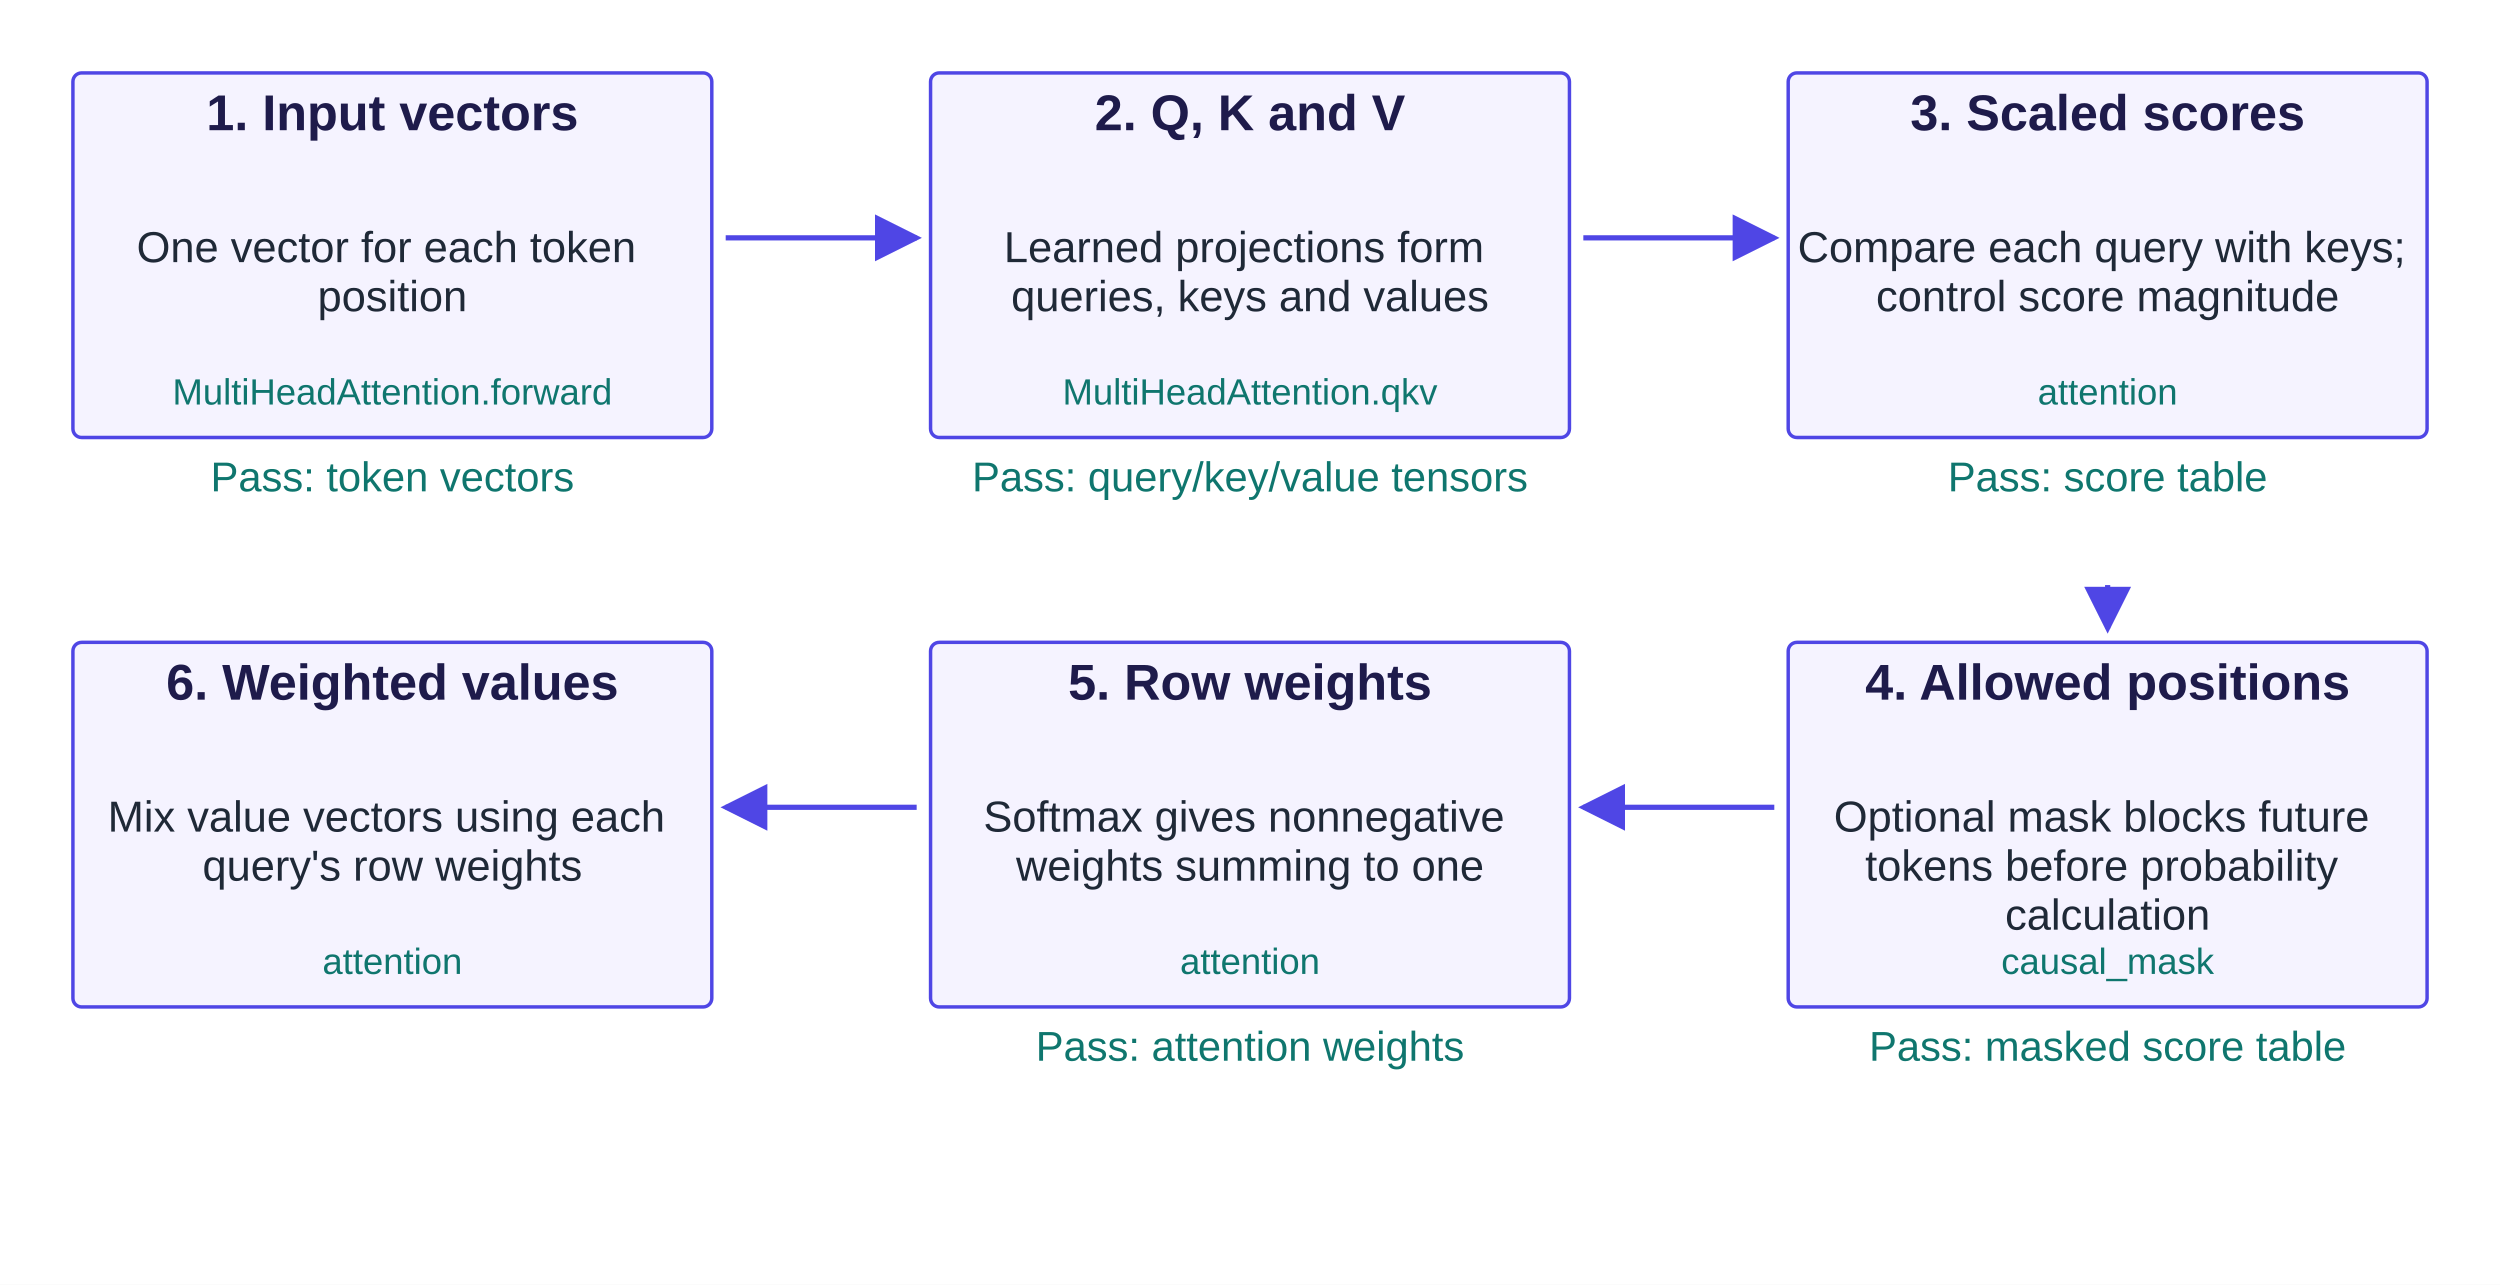
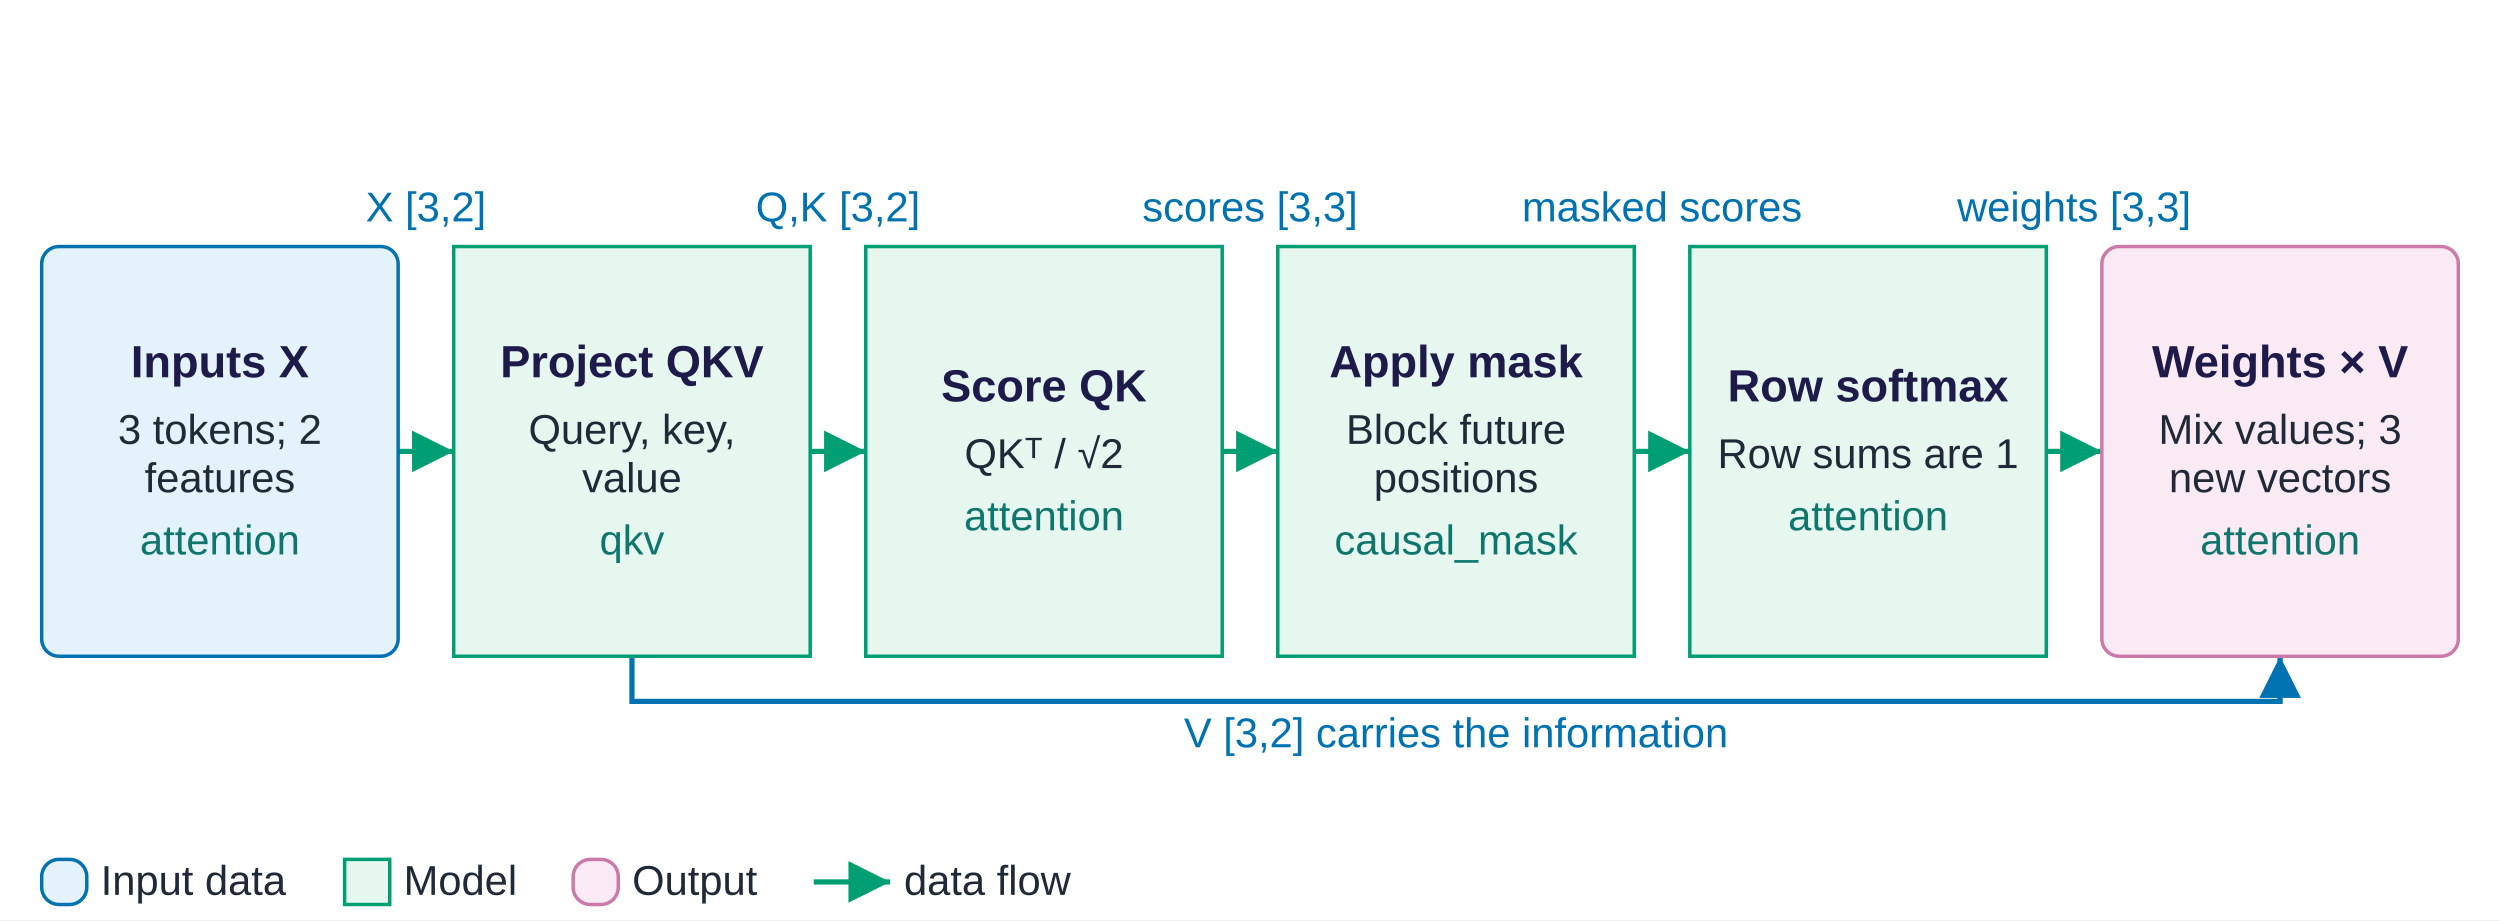
- <svg xmlns="http://www.w3.org/2000/svg" width="1440" height="740">
+ <svg xmlns="http://www.w3.org/2000/svg" width="1440" height="530" role="img">
  <rect width="100%" height="100%" fill="white" />
  <defs>
-     <marker id="arrow" markerWidth="9" markerHeight="9" refX="8" refY="4.5" orient="auto">
-       <path d="M0,0 L9,4.5 L0,9" fill="#4F46E5" />
+     <marker id="arrow009E73" markerWidth="8" markerHeight="8" refX="8" refY="4" orient="auto">
+       <path d="M0,0 L8,4 L0,8" fill="#009E73" />
+     </marker>
+     <marker id="arrow0072B2" markerWidth="8" markerHeight="8" refX="8" refY="4" orient="auto">
+       <path d="M0,0 L8,4 L0,8" fill="#0072B2" />
    </marker>
  </defs>
-   <line x1="418" y1="137" x2="528" y2="137" stroke="#4F46E5" stroke-width="3" marker-end="url(#arrow)" />
-   <line x1="912" y1="137" x2="1022" y2="137" stroke="#4F46E5" stroke-width="3" marker-end="url(#arrow)" />
-   <line x1="1214" y1="337" x2="1214" y2="362" stroke="#4F46E5" stroke-width="3" marker-end="url(#arrow)" />
-   <line x1="1022" y1="465" x2="912" y2="465" stroke="#4F46E5" stroke-width="3" marker-end="url(#arrow)" />
-   <line x1="528" y1="465" x2="418" y2="465" stroke="#4F46E5" stroke-width="3" marker-end="url(#arrow)" />
-   <rect x="42" y="42" width="368" height="210" rx="5" fill="#F5F3FF" stroke="#4F46E5" stroke-width="2" />
-   <text font-family="Calibri,Arial,sans-serif" font-size="29" fill="#1E1B4B" font-weight="700" text-anchor="middle">
-     <tspan x="226" y="75">1. Input vectors</tspan>
+   <polyline points="229.333,260 261.333,260" fill="none" stroke="#009E73" stroke-width="3" marker-end="url(#arrow009E73)" />
+   <text font-family="Arial,sans-serif" font-size="24" fill="#0072B2" font-weight="400" text-anchor="middle">
+     <tspan x="245.333" y="127.52">X [3,2]</tspan>
  </text>
-   <text font-family="Calibri,Arial,sans-serif" font-size="25" fill="#1F2937" font-weight="400" text-anchor="middle">
-     <tspan x="226" y="151">One vector for each token</tspan>
-     <tspan x="226" y="179.25">position</tspan>
+   <polyline points="466.667,260 498.667,260" fill="none" stroke="#009E73" stroke-width="3" marker-end="url(#arrow009E73)" />
+   <text font-family="Arial,sans-serif" font-size="24" fill="#0072B2" font-weight="400" text-anchor="middle">
+     <tspan x="482.667" y="127.52">Q,K [3,2]</tspan>
  </text>
-   <text font-family="Calibri,Arial,sans-serif" font-size="21" fill="#0F766E" font-weight="400" text-anchor="middle">
-     <tspan x="226" y="233">MultiHeadAttention.forward</tspan>
+   <polyline points="704,260 736,260" fill="none" stroke="#009E73" stroke-width="3" marker-end="url(#arrow009E73)" />
+   <text font-family="Arial,sans-serif" font-size="24" fill="#0072B2" font-weight="400" text-anchor="middle">
+     <tspan x="720" y="127.52">scores [3,3]</tspan>
  </text>
-   <text font-family="Calibri,Arial,sans-serif" font-size="24" fill="#0F766E" font-weight="400" text-anchor="middle">
-     <tspan x="226" y="283">Pass: token vectors</tspan>
+   <polyline points="941.333,260 973.333,260" fill="none" stroke="#009E73" stroke-width="3" marker-end="url(#arrow009E73)" />
+   <text font-family="Arial,sans-serif" font-size="24" fill="#0072B2" font-weight="400" text-anchor="middle">
+     <tspan x="957.333" y="127.52">masked scores</tspan>
  </text>
-   <rect x="536" y="42" width="368" height="210" rx="5" fill="#F5F3FF" stroke="#4F46E5" stroke-width="2" />
-   <text font-family="Calibri,Arial,sans-serif" font-size="29" fill="#1E1B4B" font-weight="700" text-anchor="middle">
-     <tspan x="720" y="75">2. Q, K and V</tspan>
+   <polyline points="1178.667,260 1210.667,260" fill="none" stroke="#009E73" stroke-width="3" marker-end="url(#arrow009E73)" />
+   <text font-family="Arial,sans-serif" font-size="24" fill="#0072B2" font-weight="400" text-anchor="middle">
+     <tspan x="1194.667" y="127.52">weights [3,3]</tspan>
  </text>
-   <text font-family="Calibri,Arial,sans-serif" font-size="25" fill="#1F2937" font-weight="400" text-anchor="middle">
-     <tspan x="720" y="151">Learned projections form</tspan>
-     <tspan x="720" y="179.25">queries, keys and values</tspan>
+   <polyline points="364,378 364,404 1313.333,404 1313.333,378" fill="none" stroke="#0072B2" stroke-width="3" marker-end="url(#arrow0072B2)" />
+   <text font-family="Arial,sans-serif" font-size="24" fill="#0072B2" font-weight="400" text-anchor="middle">
+     <tspan x="838.667" y="430.44">V [3,2] carries the information</tspan>
  </text>
-   <text font-family="Calibri,Arial,sans-serif" font-size="21" fill="#0F766E" font-weight="400" text-anchor="middle">
-     <tspan x="720" y="233">MultiHeadAttention.qkv</tspan>
+   <rect x="24" y="142" width="205.333" height="236" rx="10" fill="#E4F2FB" stroke="#0072B2" stroke-width="2" />
+   <text font-family="Arial,sans-serif" font-size="26" fill="#1E1B4B" font-weight="700" text-anchor="middle">
+     <tspan x="126.667" y="217.3">Inputs X</tspan>
  </text>
-   <text font-family="Calibri,Arial,sans-serif" font-size="24" fill="#0F766E" font-weight="400" text-anchor="middle">
-     <tspan x="720" y="283">Pass: query/key/value tensors</tspan>
+   <text font-family="Arial,sans-serif" font-size="24" fill="#1F2937" font-weight="400" text-anchor="middle">
+     <tspan x="126.667" y="255.68">3 tokens; 2</tspan>
  </text>
-   <rect x="1030" y="42" width="368" height="210" rx="5" fill="#F5F3FF" stroke="#4F46E5" stroke-width="2" />
-   <text font-family="Calibri,Arial,sans-serif" font-size="29" fill="#1E1B4B" font-weight="700" text-anchor="middle">
-     <tspan x="1214" y="75">3. Scaled scores</tspan>
+   <text font-family="Arial,sans-serif" font-size="24" fill="#1F2937" font-weight="400" text-anchor="middle">
+     <tspan x="126.667" y="283.52">features</tspan>
  </text>
-   <text font-family="Calibri,Arial,sans-serif" font-size="25" fill="#1F2937" font-weight="400" text-anchor="middle">
-     <tspan x="1214" y="151">Compare each query with keys;</tspan>
-     <tspan x="1214" y="179.25">control score magnitude</tspan>
+   <text font-family="Arial,sans-serif" font-size="24" fill="#0F766E" font-weight="400" text-anchor="middle">
+     <tspan x="126.667" y="319.36">attention</tspan>
  </text>
-   <text font-family="Calibri,Arial,sans-serif" font-size="21" fill="#0F766E" font-weight="400" text-anchor="middle">
-     <tspan x="1214" y="233">attention</tspan>
+   <rect x="261.333" y="142" width="205.333" height="236" rx="0" fill="#E5F7EF" stroke="#009E73" stroke-width="2" />
+   <text font-family="Arial,sans-serif" font-size="26" fill="#1E1B4B" font-weight="700" text-anchor="middle">
+     <tspan x="364" y="217.3">Project QKV</tspan>
  </text>
-   <text font-family="Calibri,Arial,sans-serif" font-size="24" fill="#0F766E" font-weight="400" text-anchor="middle">
-     <tspan x="1214" y="283">Pass: score table</tspan>
+   <text font-family="Arial,sans-serif" font-size="24" fill="#1F2937" font-weight="400" text-anchor="middle">
+     <tspan x="364" y="255.68">Query, key,</tspan>
  </text>
-   <rect x="1030" y="370" width="368" height="210" rx="5" fill="#F5F3FF" stroke="#4F46E5" stroke-width="2" />
-   <text font-family="Calibri,Arial,sans-serif" font-size="29" fill="#1E1B4B" font-weight="700" text-anchor="middle">
-     <tspan x="1214" y="403">4. Allowed positions</tspan>
+   <text font-family="Arial,sans-serif" font-size="24" fill="#1F2937" font-weight="400" text-anchor="middle">
+     <tspan x="364" y="283.52">value</tspan>
  </text>
-   <text font-family="Calibri,Arial,sans-serif" font-size="25" fill="#1F2937" font-weight="400" text-anchor="middle">
-     <tspan x="1214" y="479">Optional mask blocks future</tspan>
-     <tspan x="1214" y="507.25">tokens before probability</tspan>
-     <tspan x="1214" y="535.5">calculation</tspan>
+   <text font-family="Arial,sans-serif" font-size="24" fill="#0F766E" font-weight="400" text-anchor="middle">
+     <tspan x="364" y="319.36">qkv</tspan>
  </text>
-   <text font-family="Calibri,Arial,sans-serif" font-size="21" fill="#0F766E" font-weight="400" text-anchor="middle">
-     <tspan x="1214" y="561">causal_mask</tspan>
+   <rect x="498.667" y="142" width="205.333" height="236" rx="0" fill="#E5F7EF" stroke="#009E73" stroke-width="2" />
+   <text font-family="Arial,sans-serif" font-size="26" fill="#1E1B4B" font-weight="700" text-anchor="middle">
+     <tspan x="601.333" y="231.22">Score QK</tspan>
  </text>
-   <text font-family="Calibri,Arial,sans-serif" font-size="24" fill="#0F766E" font-weight="400" text-anchor="middle">
-     <tspan x="1214" y="611">Pass: masked score table</tspan>
+   <text font-family="Arial,sans-serif" font-size="24" fill="#1F2937" font-weight="400" text-anchor="middle">
+     <tspan x="601.333" y="269.6">QKᵀ / √2</tspan>
  </text>
-   <rect x="536" y="370" width="368" height="210" rx="5" fill="#F5F3FF" stroke="#4F46E5" stroke-width="2" />
-   <text font-family="Calibri,Arial,sans-serif" font-size="29" fill="#1E1B4B" font-weight="700" text-anchor="middle">
-     <tspan x="720" y="403">5. Row weights</tspan>
+   <text font-family="Arial,sans-serif" font-size="24" fill="#0F766E" font-weight="400" text-anchor="middle">
+     <tspan x="601.333" y="305.44">attention</tspan>
  </text>
-   <text font-family="Calibri,Arial,sans-serif" font-size="25" fill="#1F2937" font-weight="400" text-anchor="middle">
-     <tspan x="720" y="479">Softmax gives nonnegative</tspan>
-     <tspan x="720" y="507.25">weights summing to one</tspan>
+   <rect x="736" y="142" width="205.333" height="236" rx="0" fill="#E5F7EF" stroke="#009E73" stroke-width="2" />
+   <text font-family="Arial,sans-serif" font-size="26" fill="#1E1B4B" font-weight="700" text-anchor="middle">
+     <tspan x="838.667" y="217.3">Apply mask</tspan>
  </text>
-   <text font-family="Calibri,Arial,sans-serif" font-size="21" fill="#0F766E" font-weight="400" text-anchor="middle">
-     <tspan x="720" y="561">attention</tspan>
+   <text font-family="Arial,sans-serif" font-size="24" fill="#1F2937" font-weight="400" text-anchor="middle">
+     <tspan x="838.667" y="255.68">Block future</tspan>
  </text>
-   <text font-family="Calibri,Arial,sans-serif" font-size="24" fill="#0F766E" font-weight="400" text-anchor="middle">
-     <tspan x="720" y="611">Pass: attention weights</tspan>
+   <text font-family="Arial,sans-serif" font-size="24" fill="#1F2937" font-weight="400" text-anchor="middle">
+     <tspan x="838.667" y="283.52">positions</tspan>
  </text>
-   <rect x="42" y="370" width="368" height="210" rx="5" fill="#F5F3FF" stroke="#4F46E5" stroke-width="2" />
-   <text font-family="Calibri,Arial,sans-serif" font-size="29" fill="#1E1B4B" font-weight="700" text-anchor="middle">
-     <tspan x="226" y="403">6. Weighted values</tspan>
+   <text font-family="Arial,sans-serif" font-size="24" fill="#0F766E" font-weight="400" text-anchor="middle">
+     <tspan x="838.667" y="319.36">causal_mask</tspan>
  </text>
-   <text font-family="Calibri,Arial,sans-serif" font-size="25" fill="#1F2937" font-weight="400" text-anchor="middle">
-     <tspan x="226" y="479">Mix value vectors using each</tspan>
-     <tspan x="226" y="507.25">query's row weights</tspan>
+   <rect x="973.333" y="142" width="205.333" height="236" rx="0" fill="#E5F7EF" stroke="#009E73" stroke-width="2" />
+   <text font-family="Arial,sans-serif" font-size="26" fill="#1E1B4B" font-weight="700" text-anchor="middle">
+     <tspan x="1076" y="231.22">Row softmax</tspan>
  </text>
-   <text font-family="Calibri,Arial,sans-serif" font-size="21" fill="#0F766E" font-weight="400" text-anchor="middle">
-     <tspan x="226" y="561">attention</tspan>
+   <text font-family="Arial,sans-serif" font-size="24" fill="#1F2937" font-weight="400" text-anchor="middle">
+     <tspan x="1076" y="269.6">Row sums are 1</tspan>
+   </text>
+   <text font-family="Arial,sans-serif" font-size="24" fill="#0F766E" font-weight="400" text-anchor="middle">
+     <tspan x="1076" y="305.44">attention</tspan>
+   </text>
+   <rect x="1210.667" y="142" width="205.333" height="236" rx="10" fill="#F9EAF4" stroke="#CC79A7" stroke-width="2" />
+   <text font-family="Arial,sans-serif" font-size="26" fill="#1E1B4B" font-weight="700" text-anchor="middle">
+     <tspan x="1313.333" y="217.3">Weights × V</tspan>
+   </text>
+   <text font-family="Arial,sans-serif" font-size="24" fill="#1F2937" font-weight="400" text-anchor="middle">
+     <tspan x="1313.333" y="255.68">Mix values; 3</tspan>
+   </text>
+   <text font-family="Arial,sans-serif" font-size="24" fill="#1F2937" font-weight="400" text-anchor="middle">
+     <tspan x="1313.333" y="283.52">new vectors</tspan>
+   </text>
+   <text font-family="Arial,sans-serif" font-size="24" fill="#0F766E" font-weight="400" text-anchor="middle">
+     <tspan x="1313.333" y="319.36">attention</tspan>
+   </text>
+   <rect x="24" y="495" width="26" height="26" rx="10" fill="#E4F2FB" stroke="#0072B2" stroke-width="2" />
+   <text font-family="Arial,sans-serif" font-size="24" fill="#1F2937" font-weight="400" text-anchor="start">
+     <tspan x="58" y="515.44">Input data</tspan>
+   </text>
+   <rect x="198.488" y="495" width="26" height="26" rx="0" fill="#E5F7EF" stroke="#009E73" stroke-width="2" />
+   <text font-family="Arial,sans-serif" font-size="24" fill="#1F2937" font-weight="400" text-anchor="start">
+     <tspan x="232.488" y="515.44">Model</tspan>
+   </text>
+   <rect x="330.128" y="495" width="26" height="26" rx="10" fill="#F9EAF4" stroke="#CC79A7" stroke-width="2" />
+   <text font-family="Arial,sans-serif" font-size="24" fill="#1F2937" font-weight="400" text-anchor="start">
+     <tspan x="364.128" y="515.44">Output</tspan>
+   </text>
+   <polyline points="468.697,508 512.697,508" fill="none" stroke="#009E73" stroke-width="3" marker-end="url(#arrow009E73)" />
+   <text font-family="Arial,sans-serif" font-size="24" fill="#1F2937" font-weight="400" text-anchor="start">
+     <tspan x="520.697" y="515.44">data flow</tspan>
  </text>
</svg>
